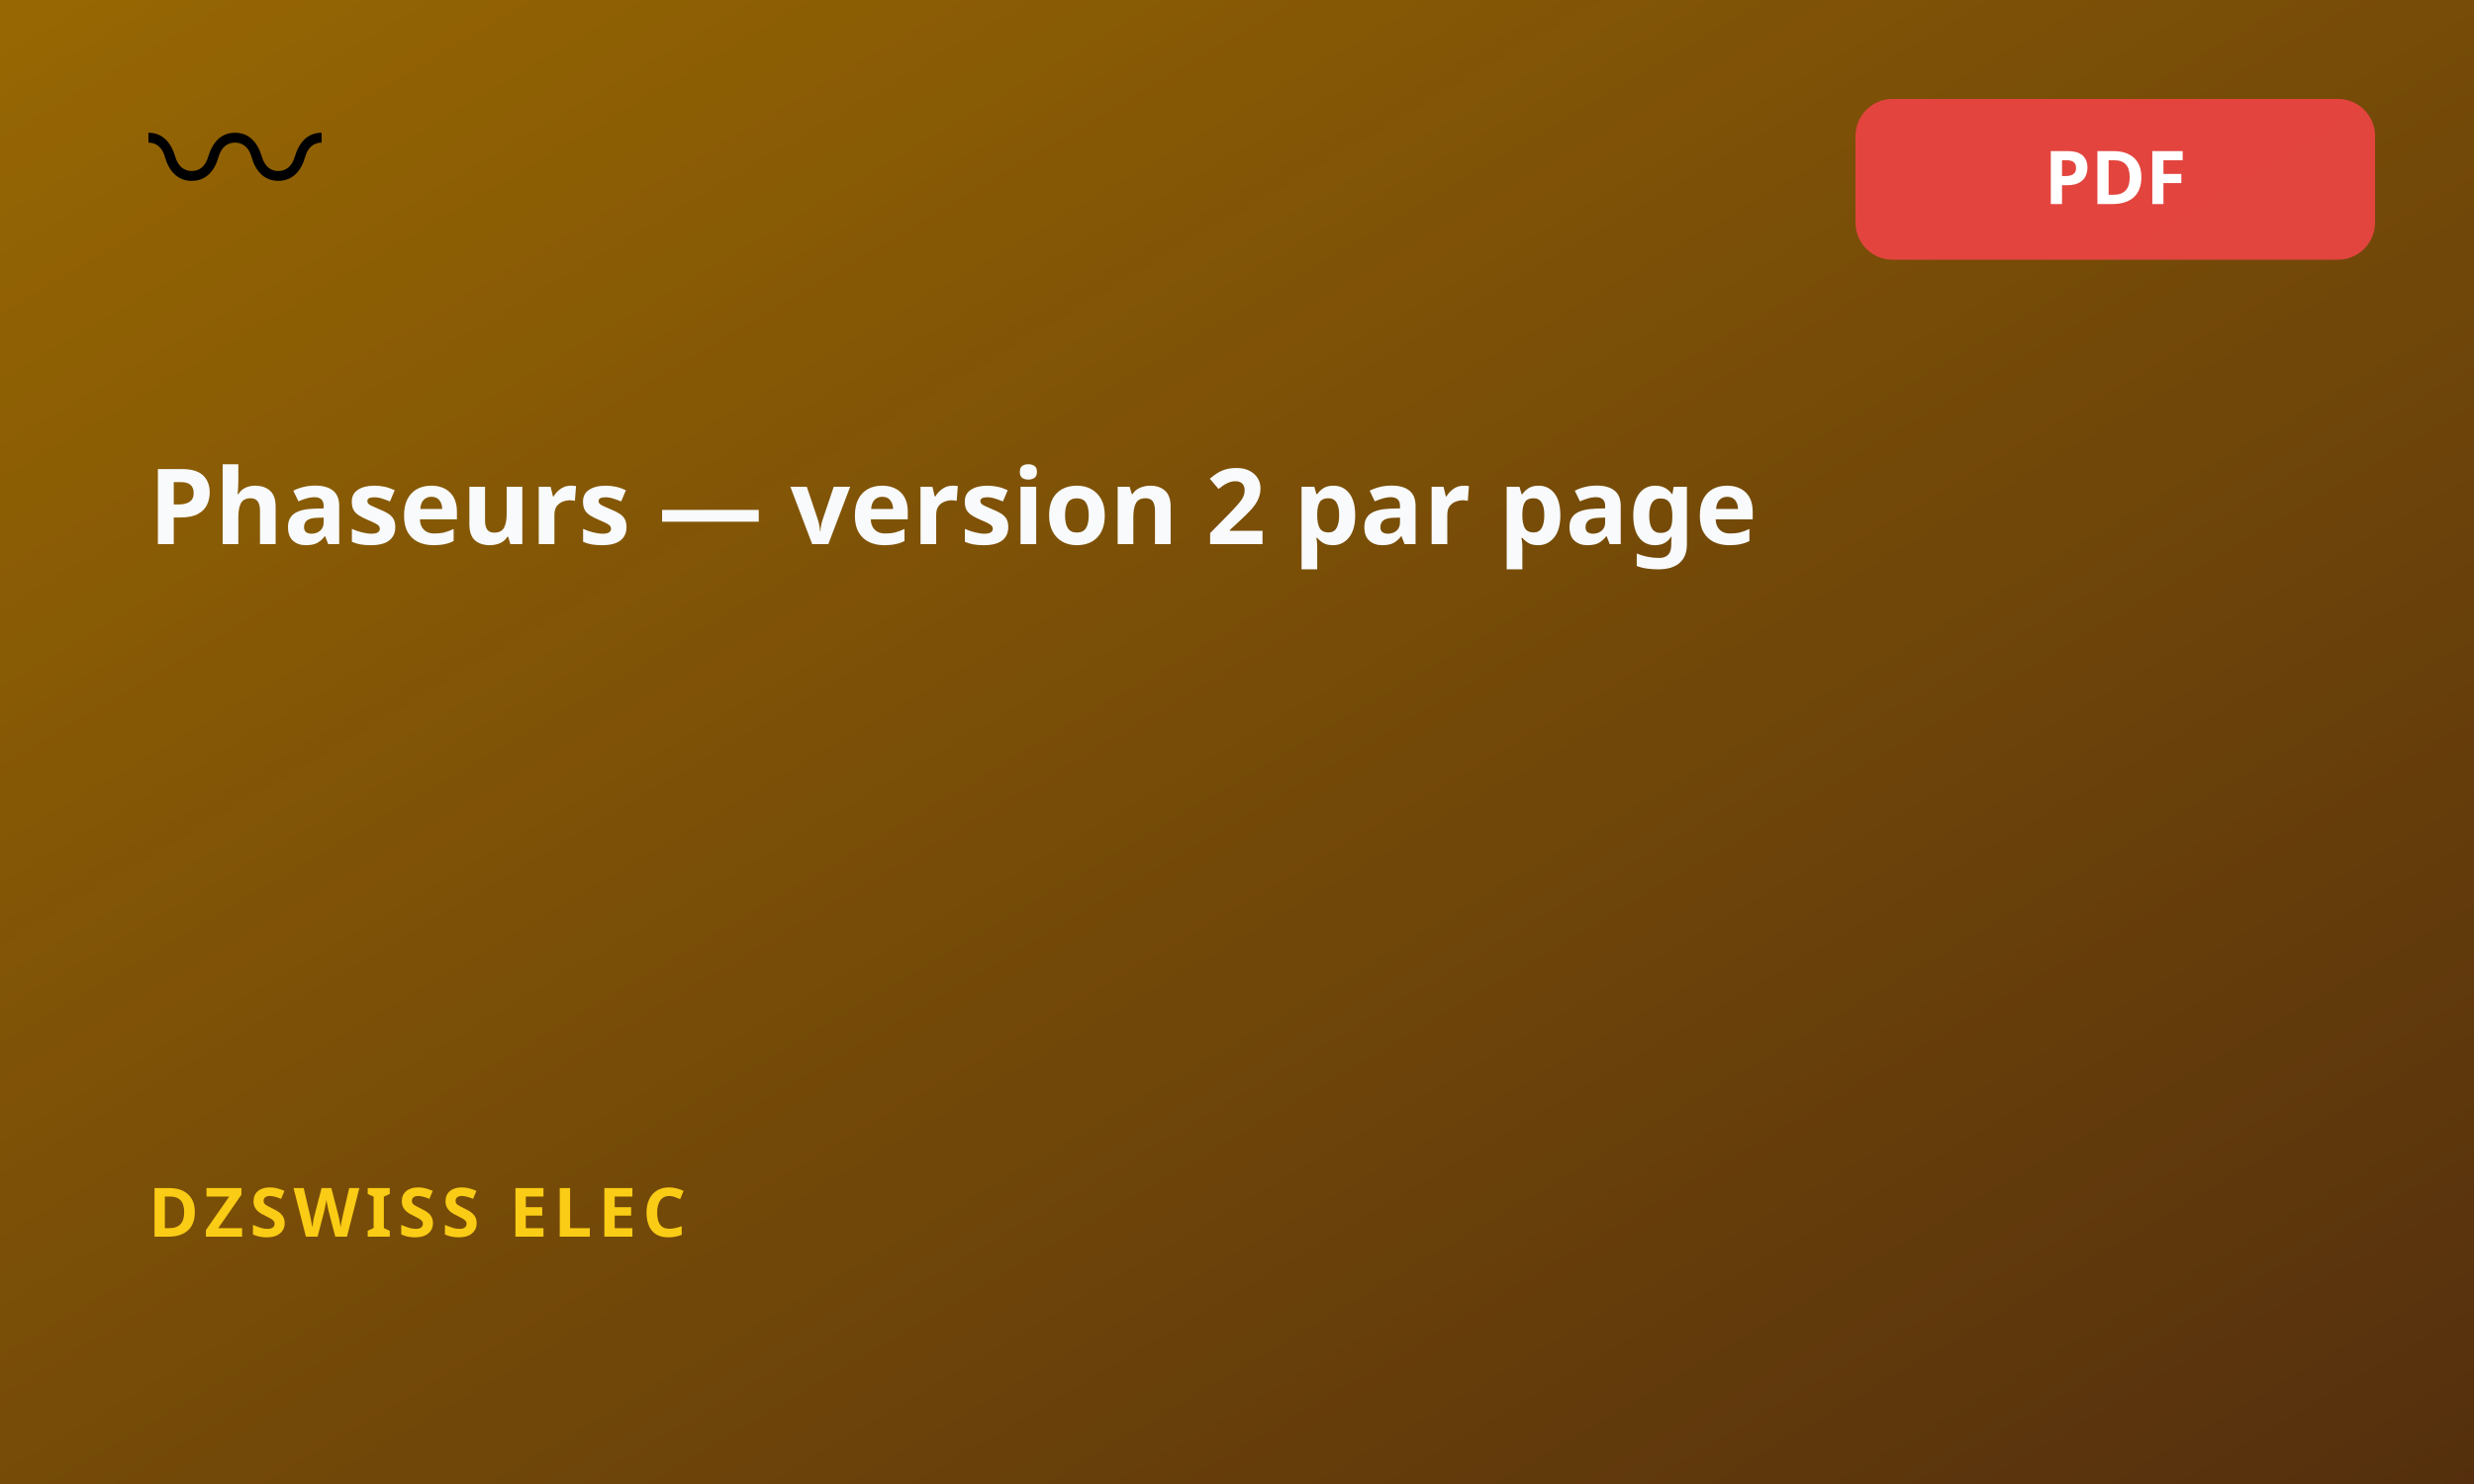
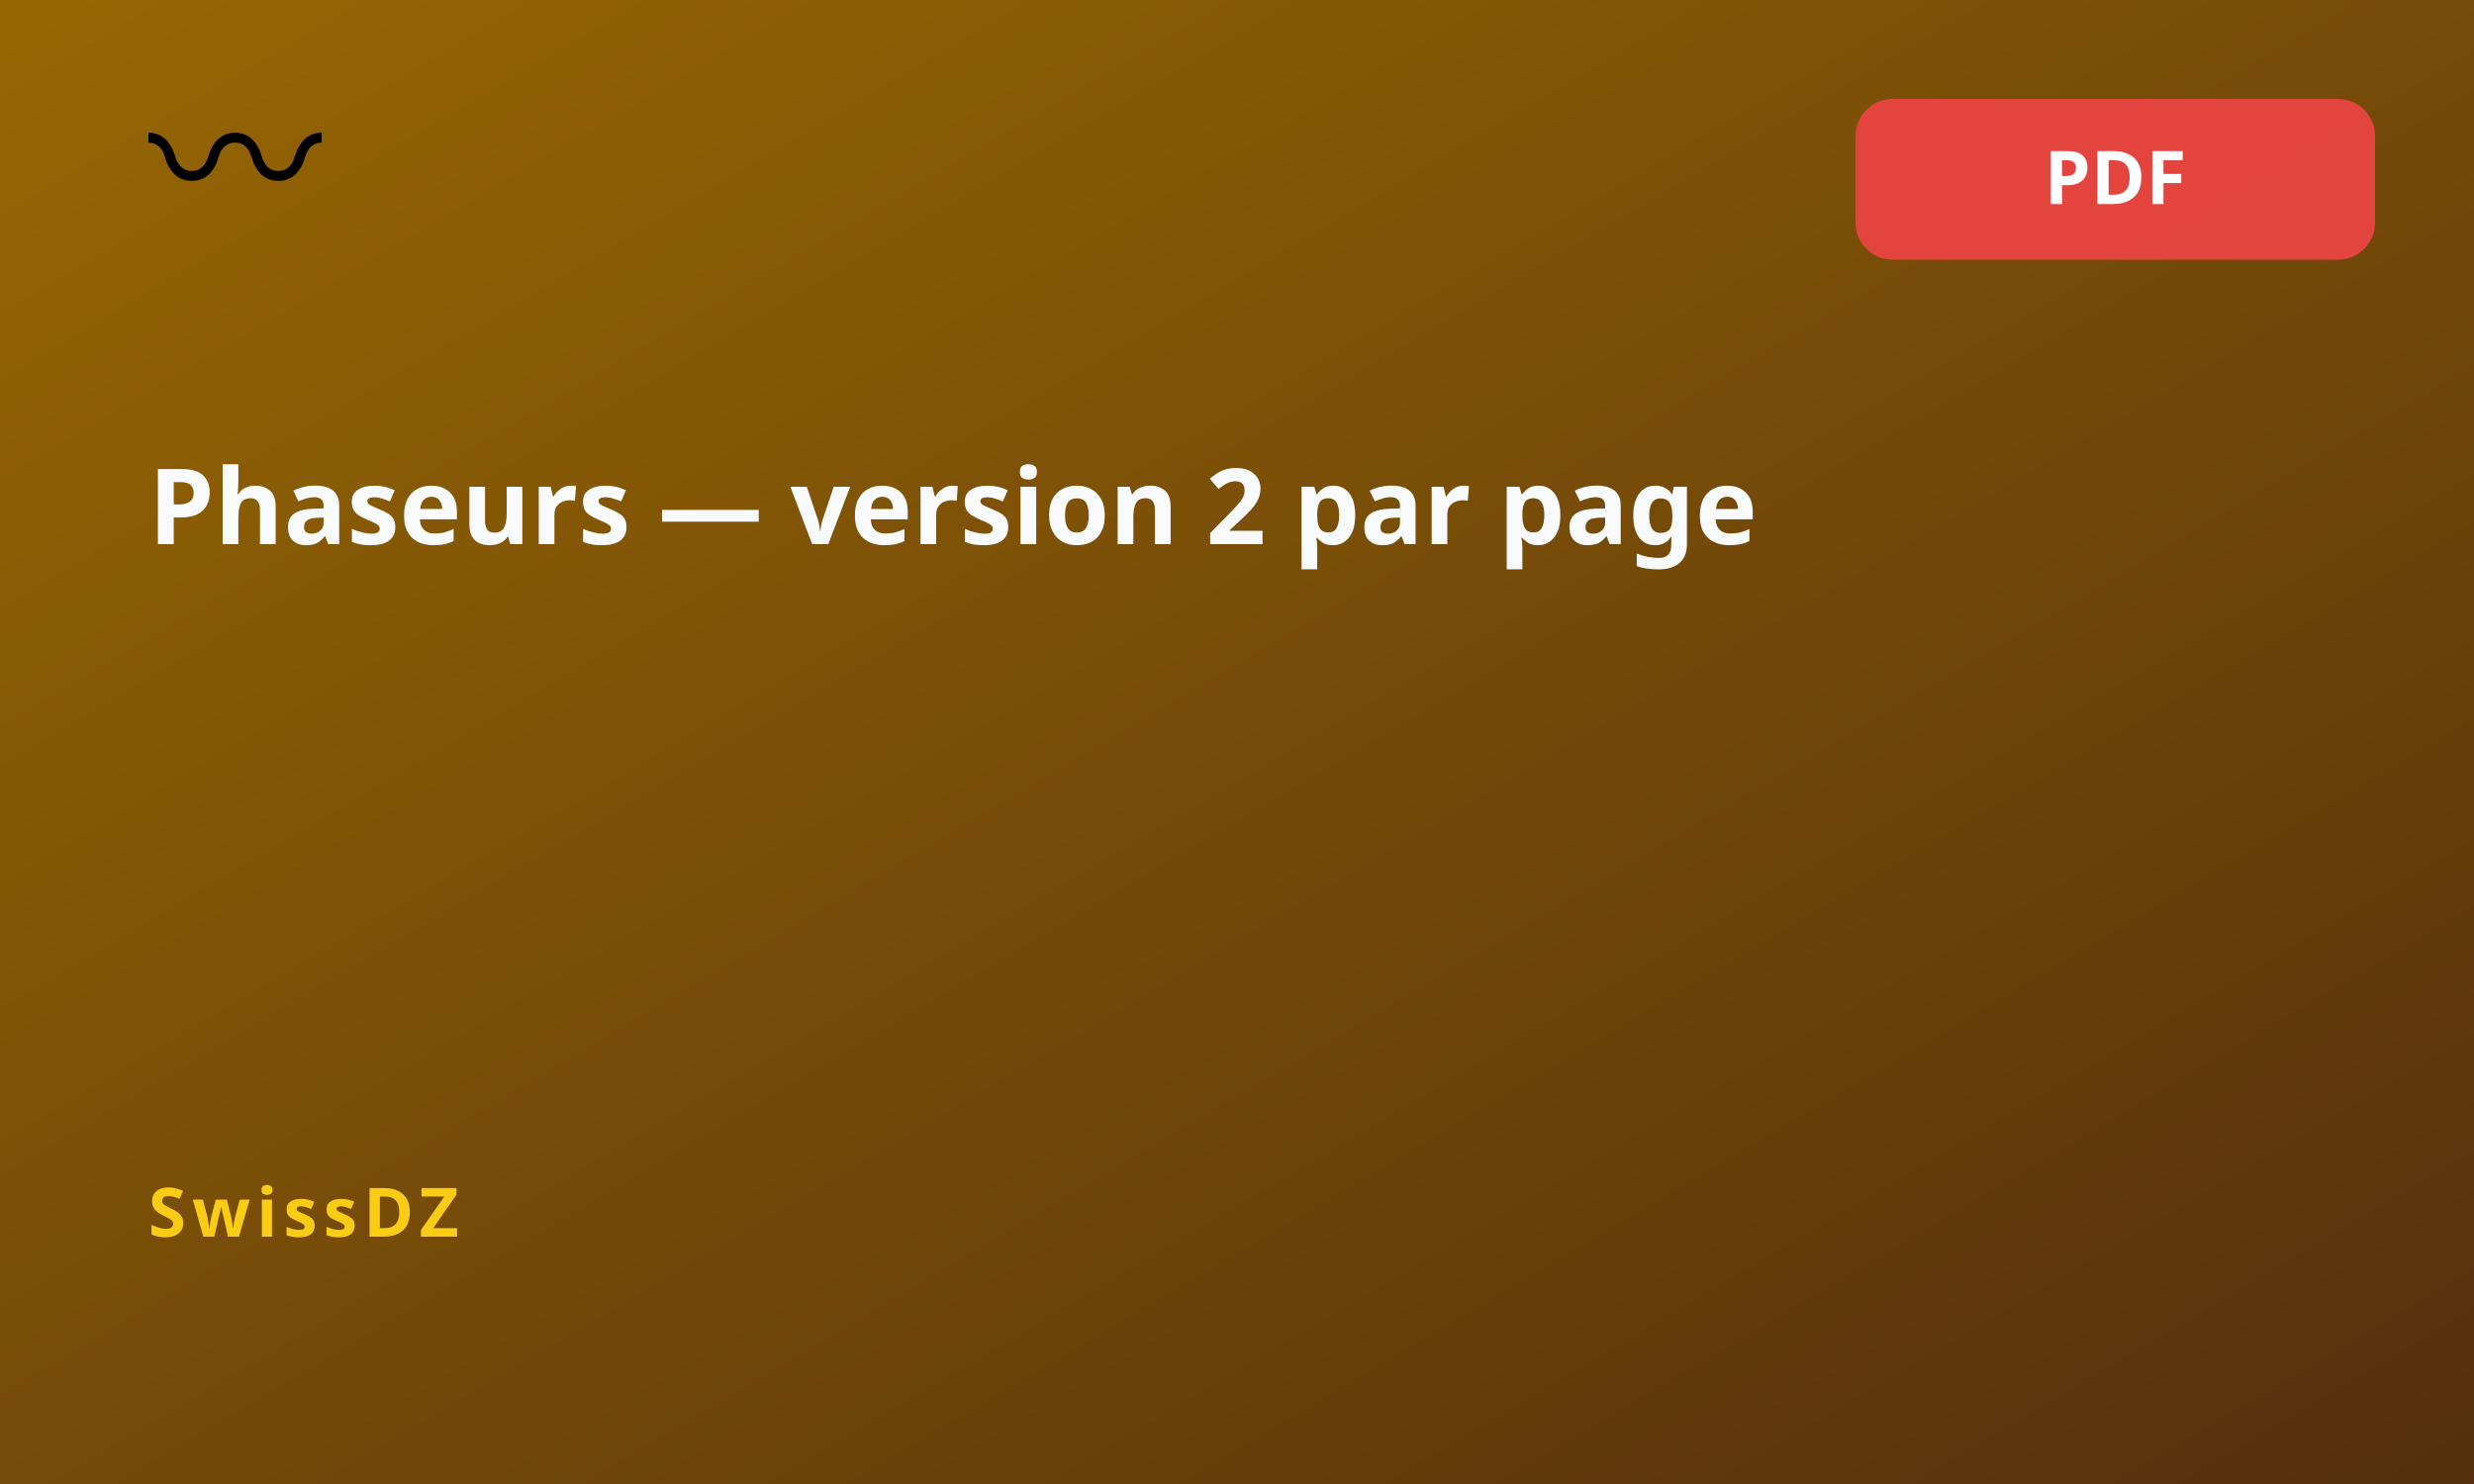
<svg xmlns="http://www.w3.org/2000/svg" width="400" height="240" viewBox="0 0 400 240" role="img" dir="ltr">
  <defs>
    <linearGradient id="g" x1="0%" y1="0%" x2="100%" y2="100%">
      <stop offset="0%" stop-color="#ca8a04" />
      <stop offset="100%" stop-color="#713f12" />
    </linearGradient>
  </defs>
  <rect width="400" height="240" fill="url(#g)" />
  <rect width="400" height="240" fill="rgba(0,0,0,0.25)" />
  <text x="24" y="36" font-size="28" text-anchor="start">〰️</text>
  <text x="24" y="88" fill="#f8fafc" font-family="'Segoe UI',system-ui,sans-serif" font-size="17" font-weight="700" text-anchor="start">
    <tspan x="24" dy="0" text-anchor="start">Phaseurs — version 2 par page</tspan>
  </text>
-   <text x="24" y="200" fill="#facc15" font-family="'Segoe UI',system-ui,sans-serif" font-size="11" font-weight="700" letter-spacing="1" text-anchor="start">DZSWISS ELEC</text>
+   <text x="24" y="200" fill="#facc15" font-family="'Segoe UI',system-ui,sans-serif" font-size="11" font-weight="700" letter-spacing="1" text-anchor="start">SwissDZ</text>
  <rect x="300" y="16" width="84" height="26" rx="6" fill="rgba(239,68,68,0.9)" />
  <text x="342" y="33" text-anchor="middle" fill="#fff" font-family="'Segoe UI',system-ui,sans-serif" font-size="12" font-weight="800">PDF</text>
</svg>
